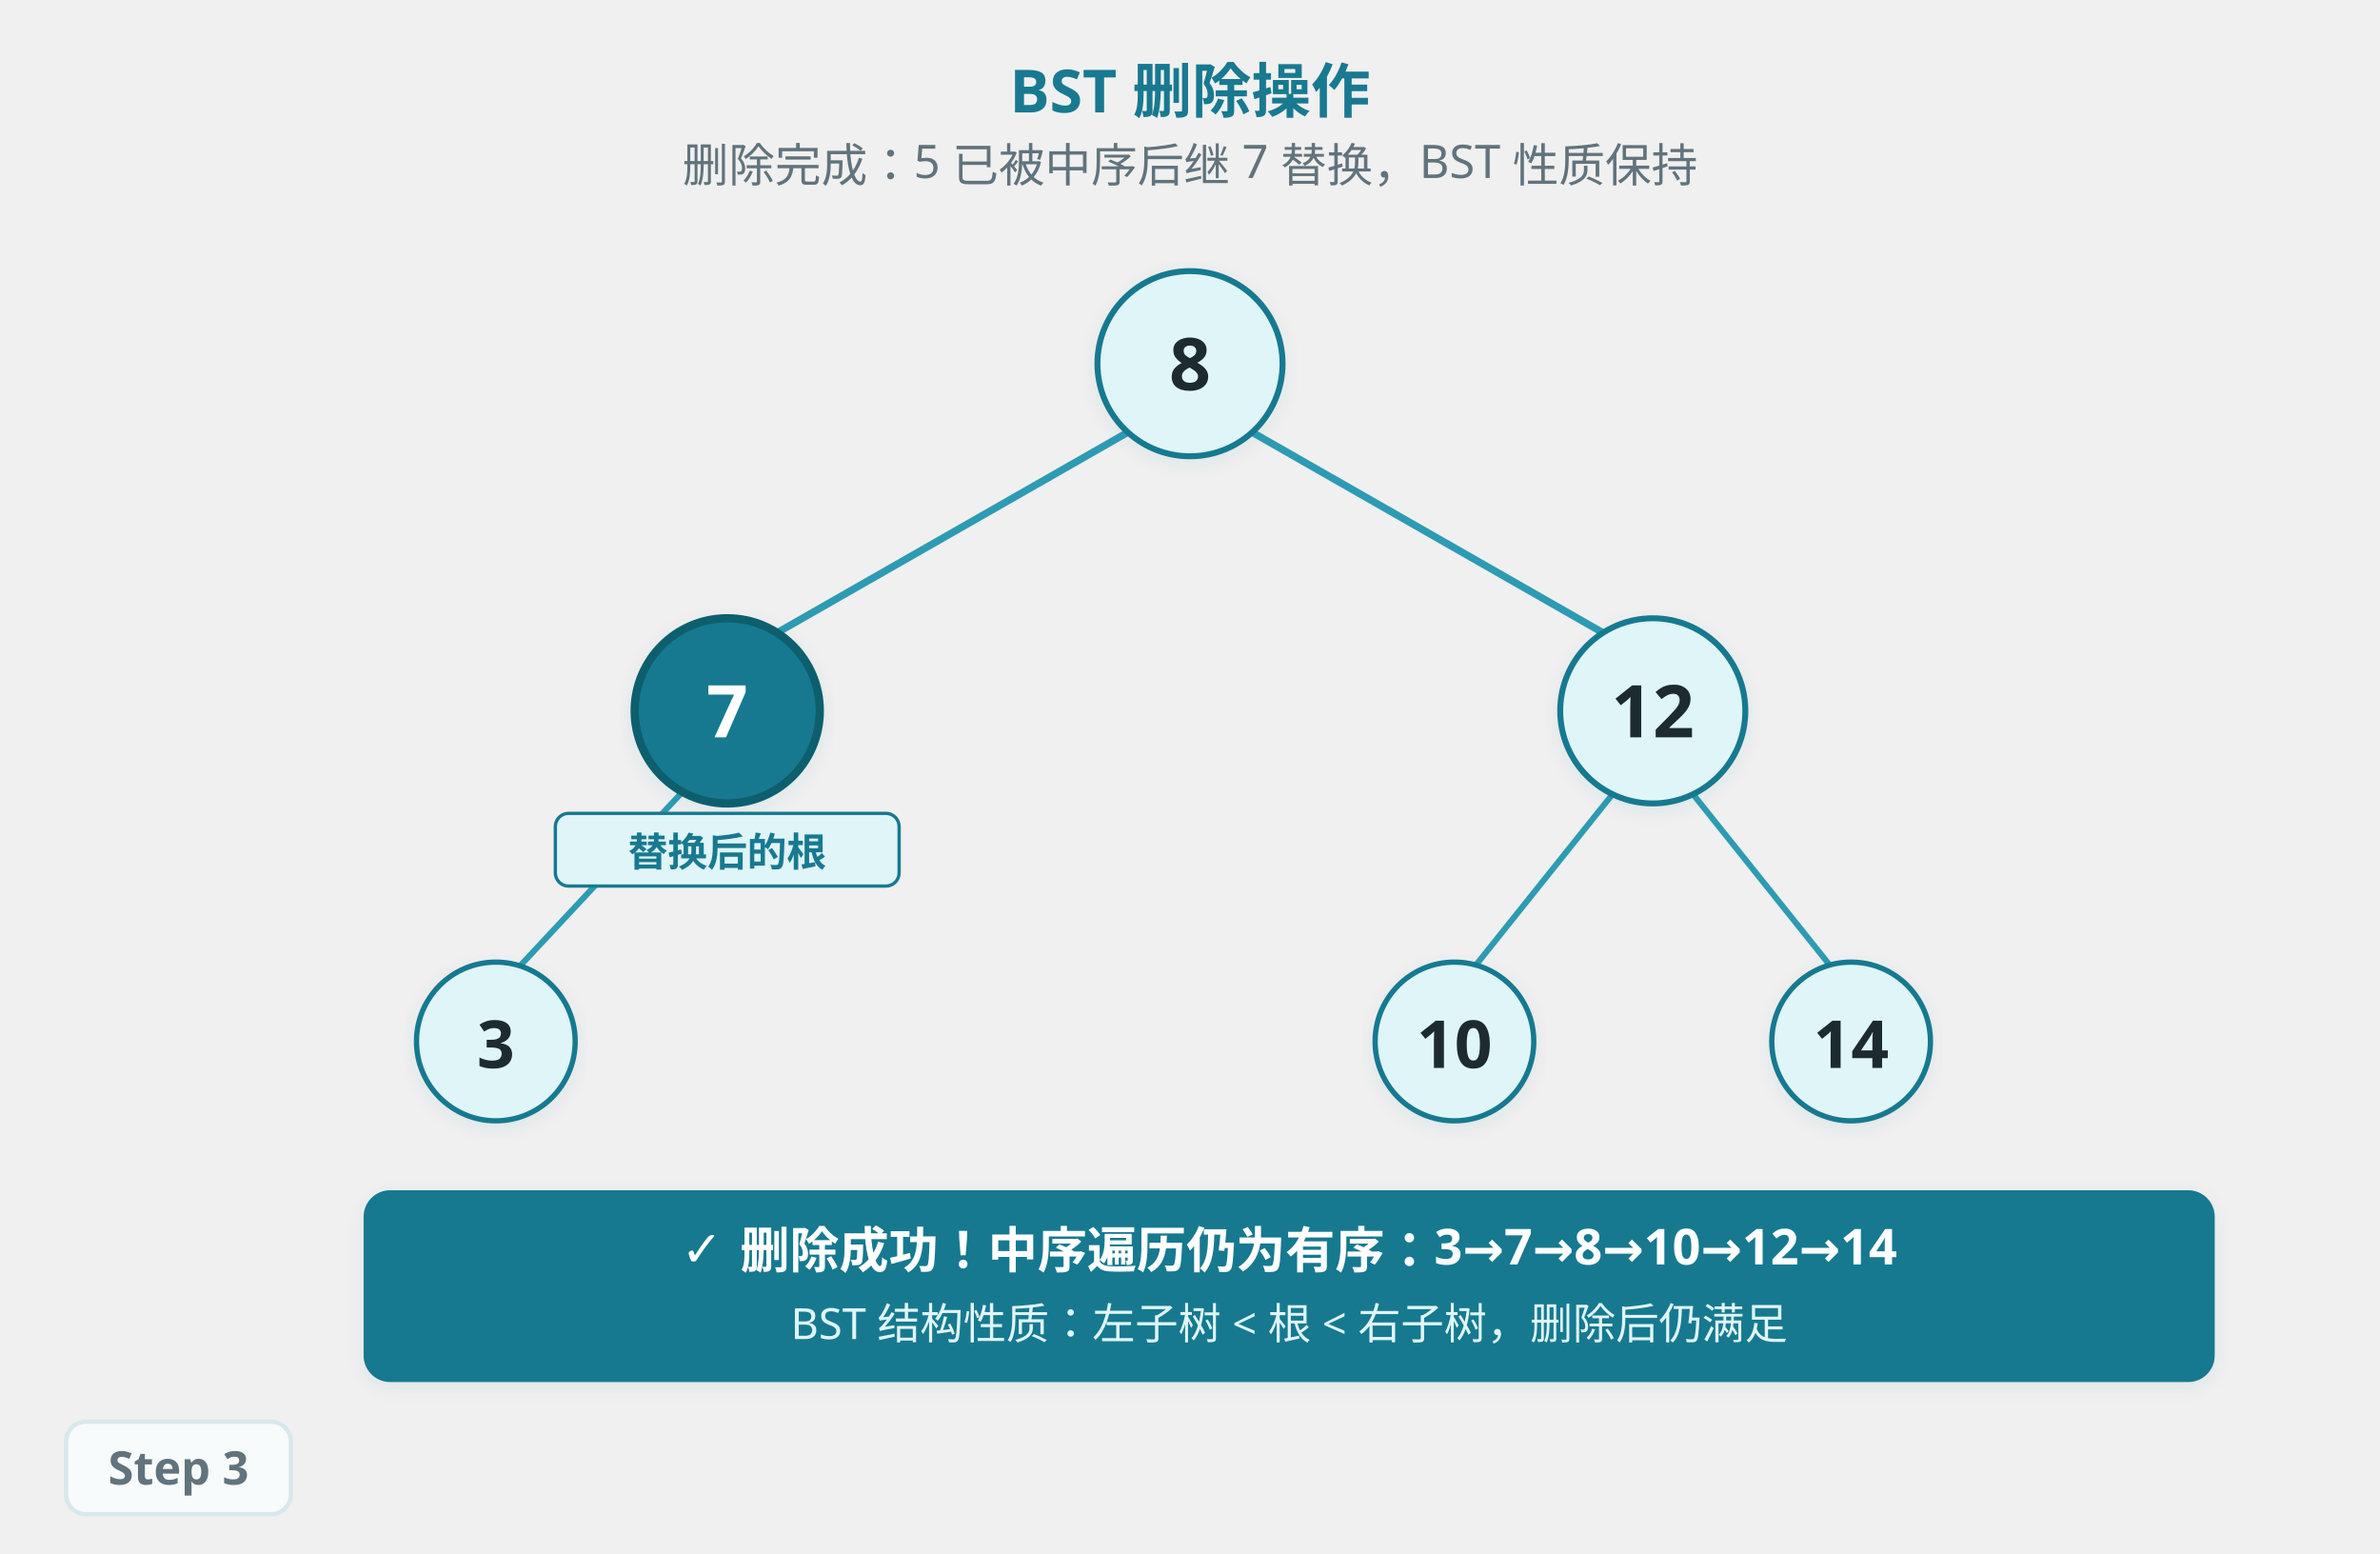
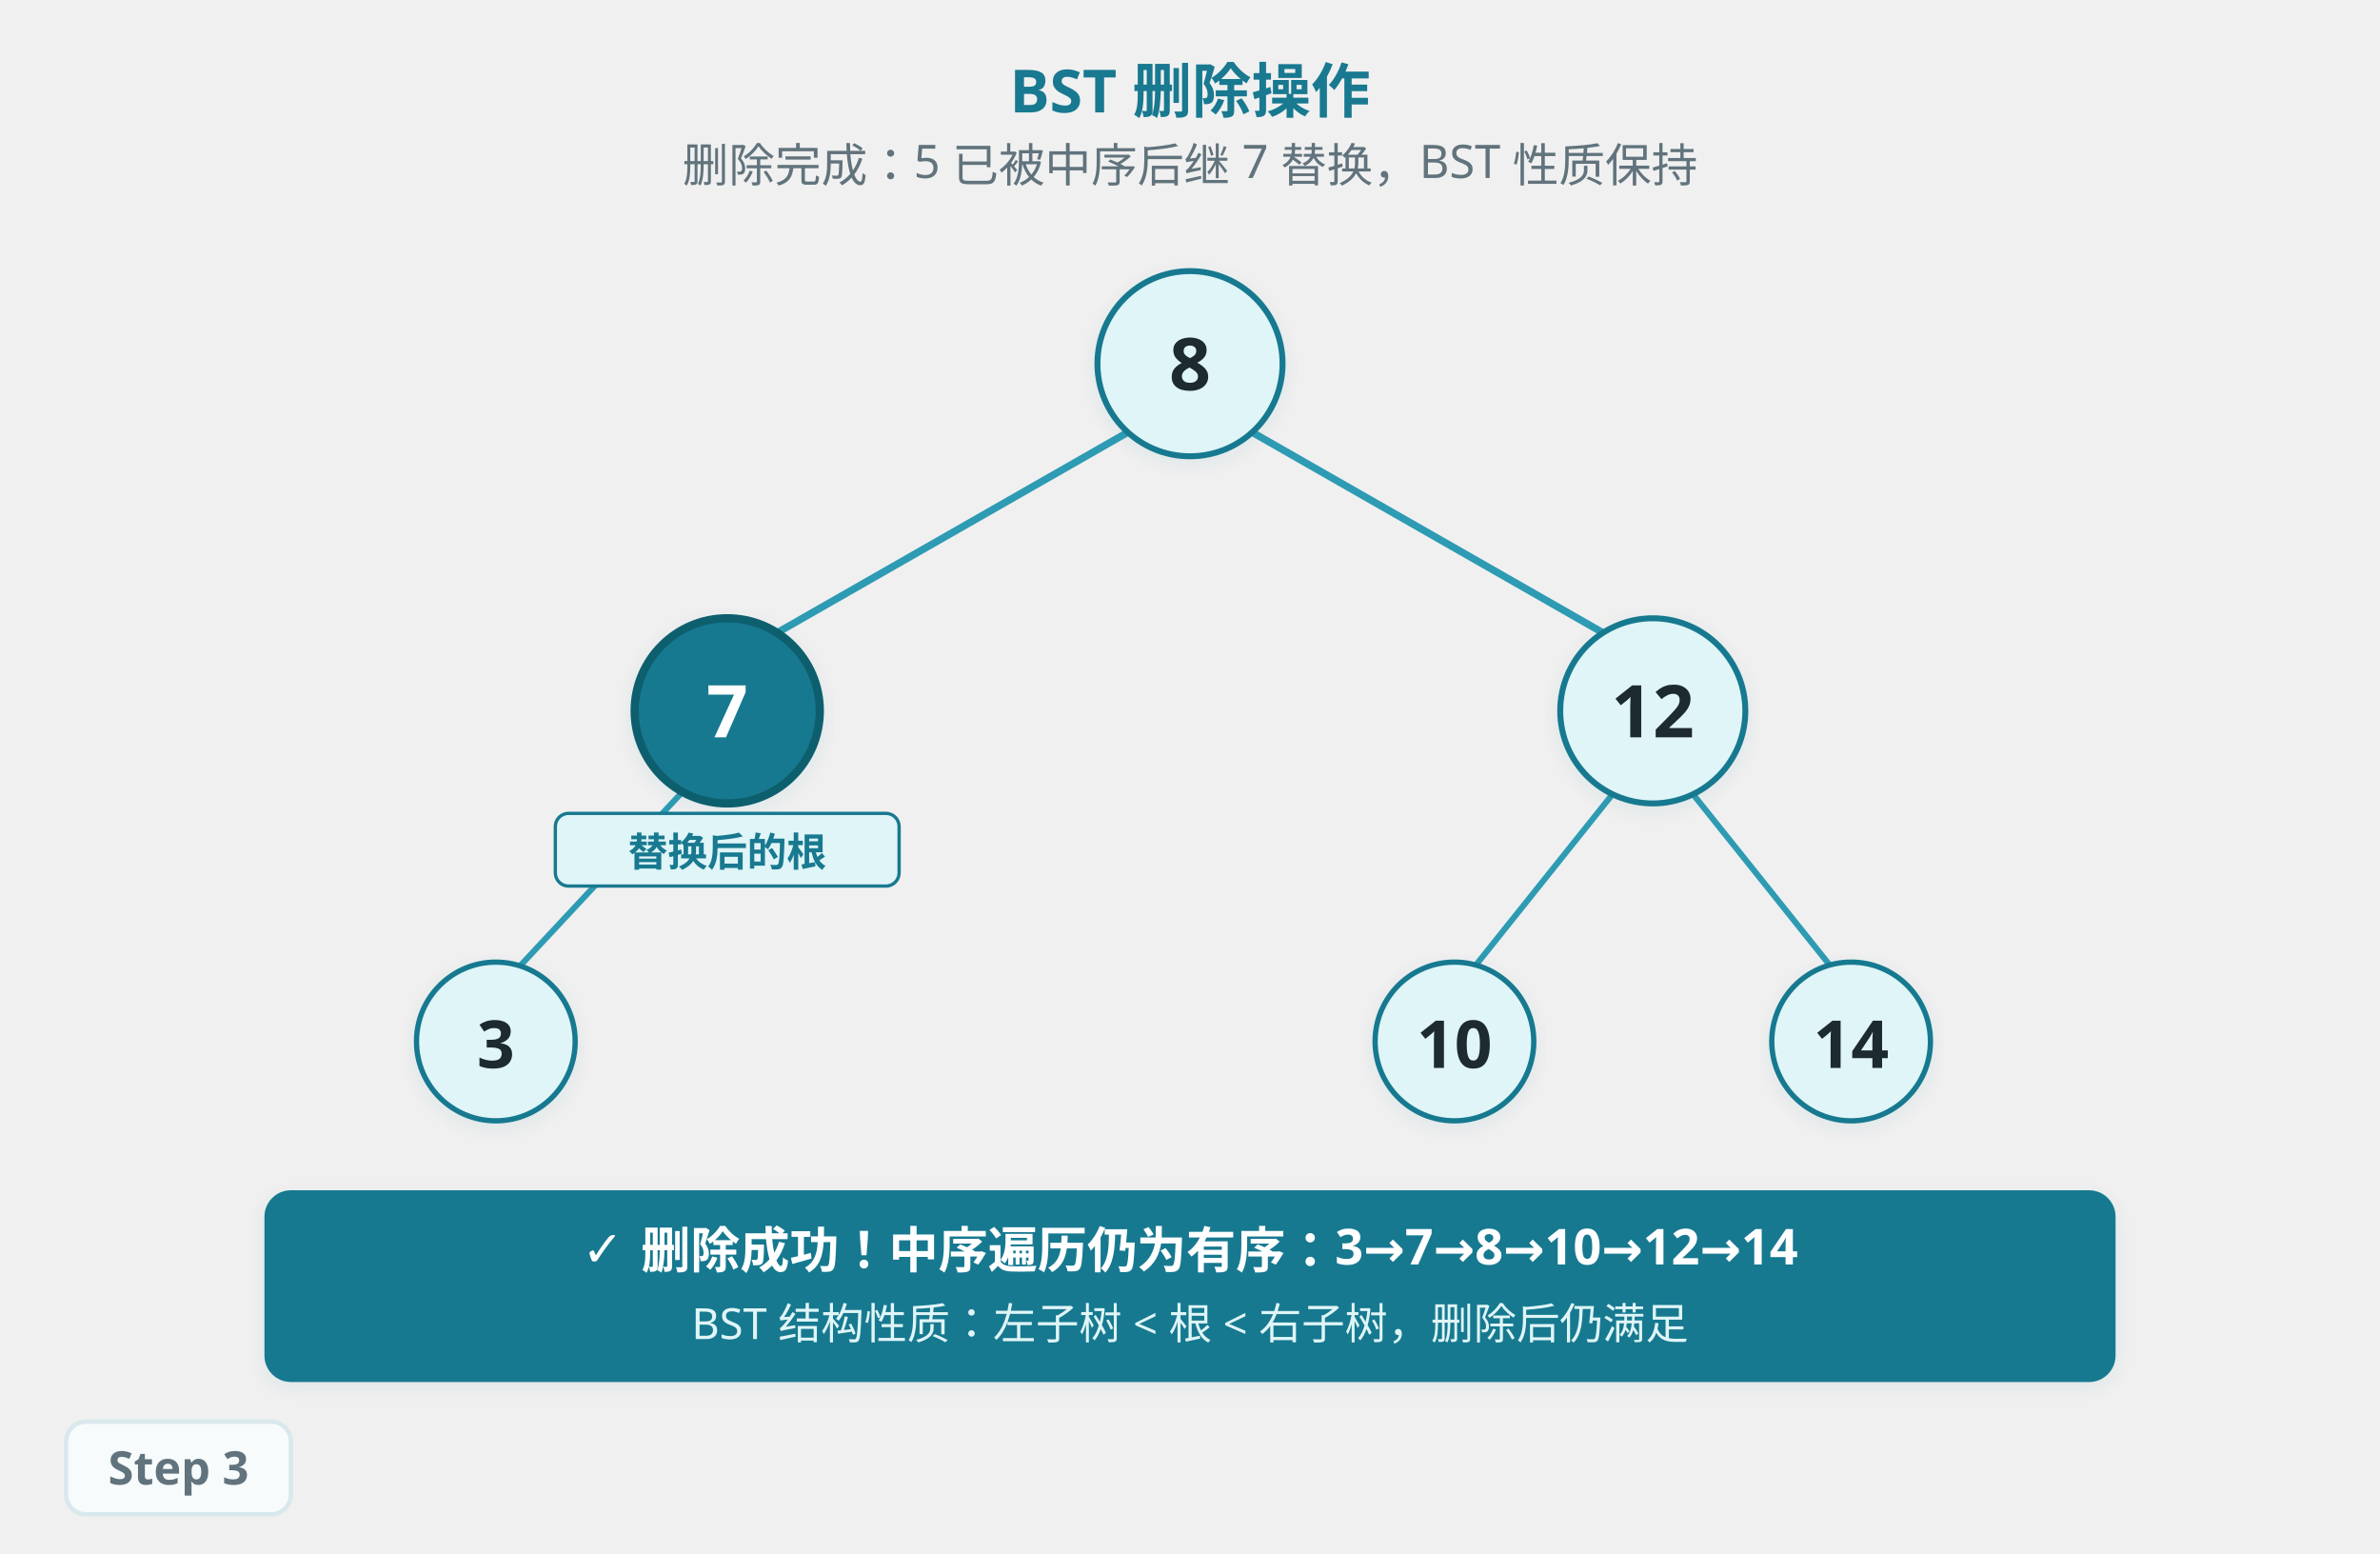
<svg xmlns="http://www.w3.org/2000/svg" viewBox="0 0 720 470" role="img" aria-label="BST删除步骤3 - 删除完成">
  <defs>
    <filter id="sh" x="-8%" y="-8%" width="116%" height="120%">
      <feDropShadow dx="0" dy="1.5" stdDeviation="2.5" flood-color="#187990" flood-opacity=".08" />
    </filter>
  </defs>
  <text x="360" y="34" text-anchor="middle" font-family="'Microsoft YaHei',sans-serif" font-size="18" font-weight="700" fill="#187990">BST 删除操作</text>
  <text x="360" y="55" text-anchor="middle" font-family="'Microsoft YaHei',sans-serif" font-size="14" fill="#61737c">删除完成：5 已被中序后继 7 替换，BST 性质保持</text>
  <g transform="translate(0,70)">
    <line x1="360" y1="50" x2="220" y2="130" stroke="#2d9bb3" stroke-width="2.2" />
    <line x1="360" y1="50" x2="500" y2="130" stroke="#2d9bb3" stroke-width="2.2" />
    <line x1="220" y1="155" x2="150" y2="230" stroke="#2d9bb3" stroke-width="1.8" />
    <line x1="500" y1="155" x2="440" y2="230" stroke="#2d9bb3" stroke-width="1.8" />
    <line x1="500" y1="155" x2="560" y2="230" stroke="#2d9bb3" stroke-width="1.8" />
    <circle cx="360" cy="40" r="28" fill="#dff5f7" stroke="#187990" stroke-width="1.8" filter="url(#sh)" />
    <text x="360" y="48" text-anchor="middle" font-family="'Microsoft YaHei',sans-serif" font-size="22" font-weight="700" fill="#1d2a2f">8</text>
    <circle cx="220" cy="145" r="28" fill="#187990" stroke="#0d5e6e" stroke-width="2.5" filter="url(#sh)" />
    <text x="220" y="153" text-anchor="middle" font-family="'Microsoft YaHei',sans-serif" font-size="22" font-weight="700" fill="#fff">7</text>
    <rect x="168" y="176" width="104" height="22" rx="4" fill="#dff5f7" stroke="#187990" stroke-width="1" />
    <text x="220" y="192" text-anchor="middle" font-family="'Microsoft YaHei',sans-serif" font-size="12" font-weight="700" fill="#187990">替换后的根</text>
    <circle cx="500" cy="145" r="28" fill="#dff5f7" stroke="#187990" stroke-width="1.8" filter="url(#sh)" />
    <text x="500" y="153" text-anchor="middle" font-family="'Microsoft YaHei',sans-serif" font-size="22" font-weight="700" fill="#1d2a2f">12</text>
    <circle cx="150" cy="245" r="24" fill="#dff5f7" stroke="#187990" stroke-width="1.6" filter="url(#sh)" />
    <text x="150" y="253" text-anchor="middle" font-family="'Microsoft YaHei',sans-serif" font-size="20" font-weight="700" fill="#1d2a2f">3</text>
    <circle cx="440" cy="245" r="24" fill="#dff5f7" stroke="#187990" stroke-width="1.6" filter="url(#sh)" />
    <text x="440" y="253" text-anchor="middle" font-family="'Microsoft YaHei',sans-serif" font-size="20" font-weight="700" fill="#1d2a2f">10</text>
    <circle cx="560" cy="245" r="24" fill="#dff5f7" stroke="#187990" stroke-width="1.6" filter="url(#sh)" />
    <text x="560" y="253" text-anchor="middle" font-family="'Microsoft YaHei',sans-serif" font-size="20" font-weight="700" fill="#1d2a2f">14</text>
-     <rect x="110" y="290" width="560" height="58" rx="8" fill="#187990" filter="url(#sh)" />
-     <text x="390" y="313" text-anchor="middle" font-family="'Microsoft YaHei',sans-serif" font-size="15" font-weight="700" fill="#fff">✓ 删除成功！中序遍历仍为有序：3→7→8→10→12→14</text>
-     <text x="390" y="335" text-anchor="middle" font-family="'Microsoft YaHei',sans-serif" font-size="13" fill="#dff5f7">BST 结构性质：左子树 &lt; 根 &lt; 右子树，删除后仍满足</text>
+     <rect x="80" y="290" width="560" height="58" rx="8" fill="#187990" filter="url(#sh)" />
+     <text x="360" y="313" text-anchor="middle" font-family="'Microsoft YaHei',sans-serif" font-size="15" font-weight="700" fill="#fff">✓ 删除成功！中序遍历仍为有序：3→7→8→10→12→14</text>
+     <text x="360" y="335" text-anchor="middle" font-family="'Microsoft YaHei',sans-serif" font-size="13" fill="#dff5f7">BST 结构性质：左子树 &lt; 根 &lt; 右子树，删除后仍满足</text>
  </g>
  <rect x="20" y="430" width="68" height="28" rx="6" fill="#f7fbfc" stroke="#d8e8ec" stroke-width="1.3" />
  <text x="54" y="449" text-anchor="middle" font-family="'Microsoft YaHei',sans-serif" font-size="14" font-weight="700" fill="#61737c">Step 3</text>
</svg>
